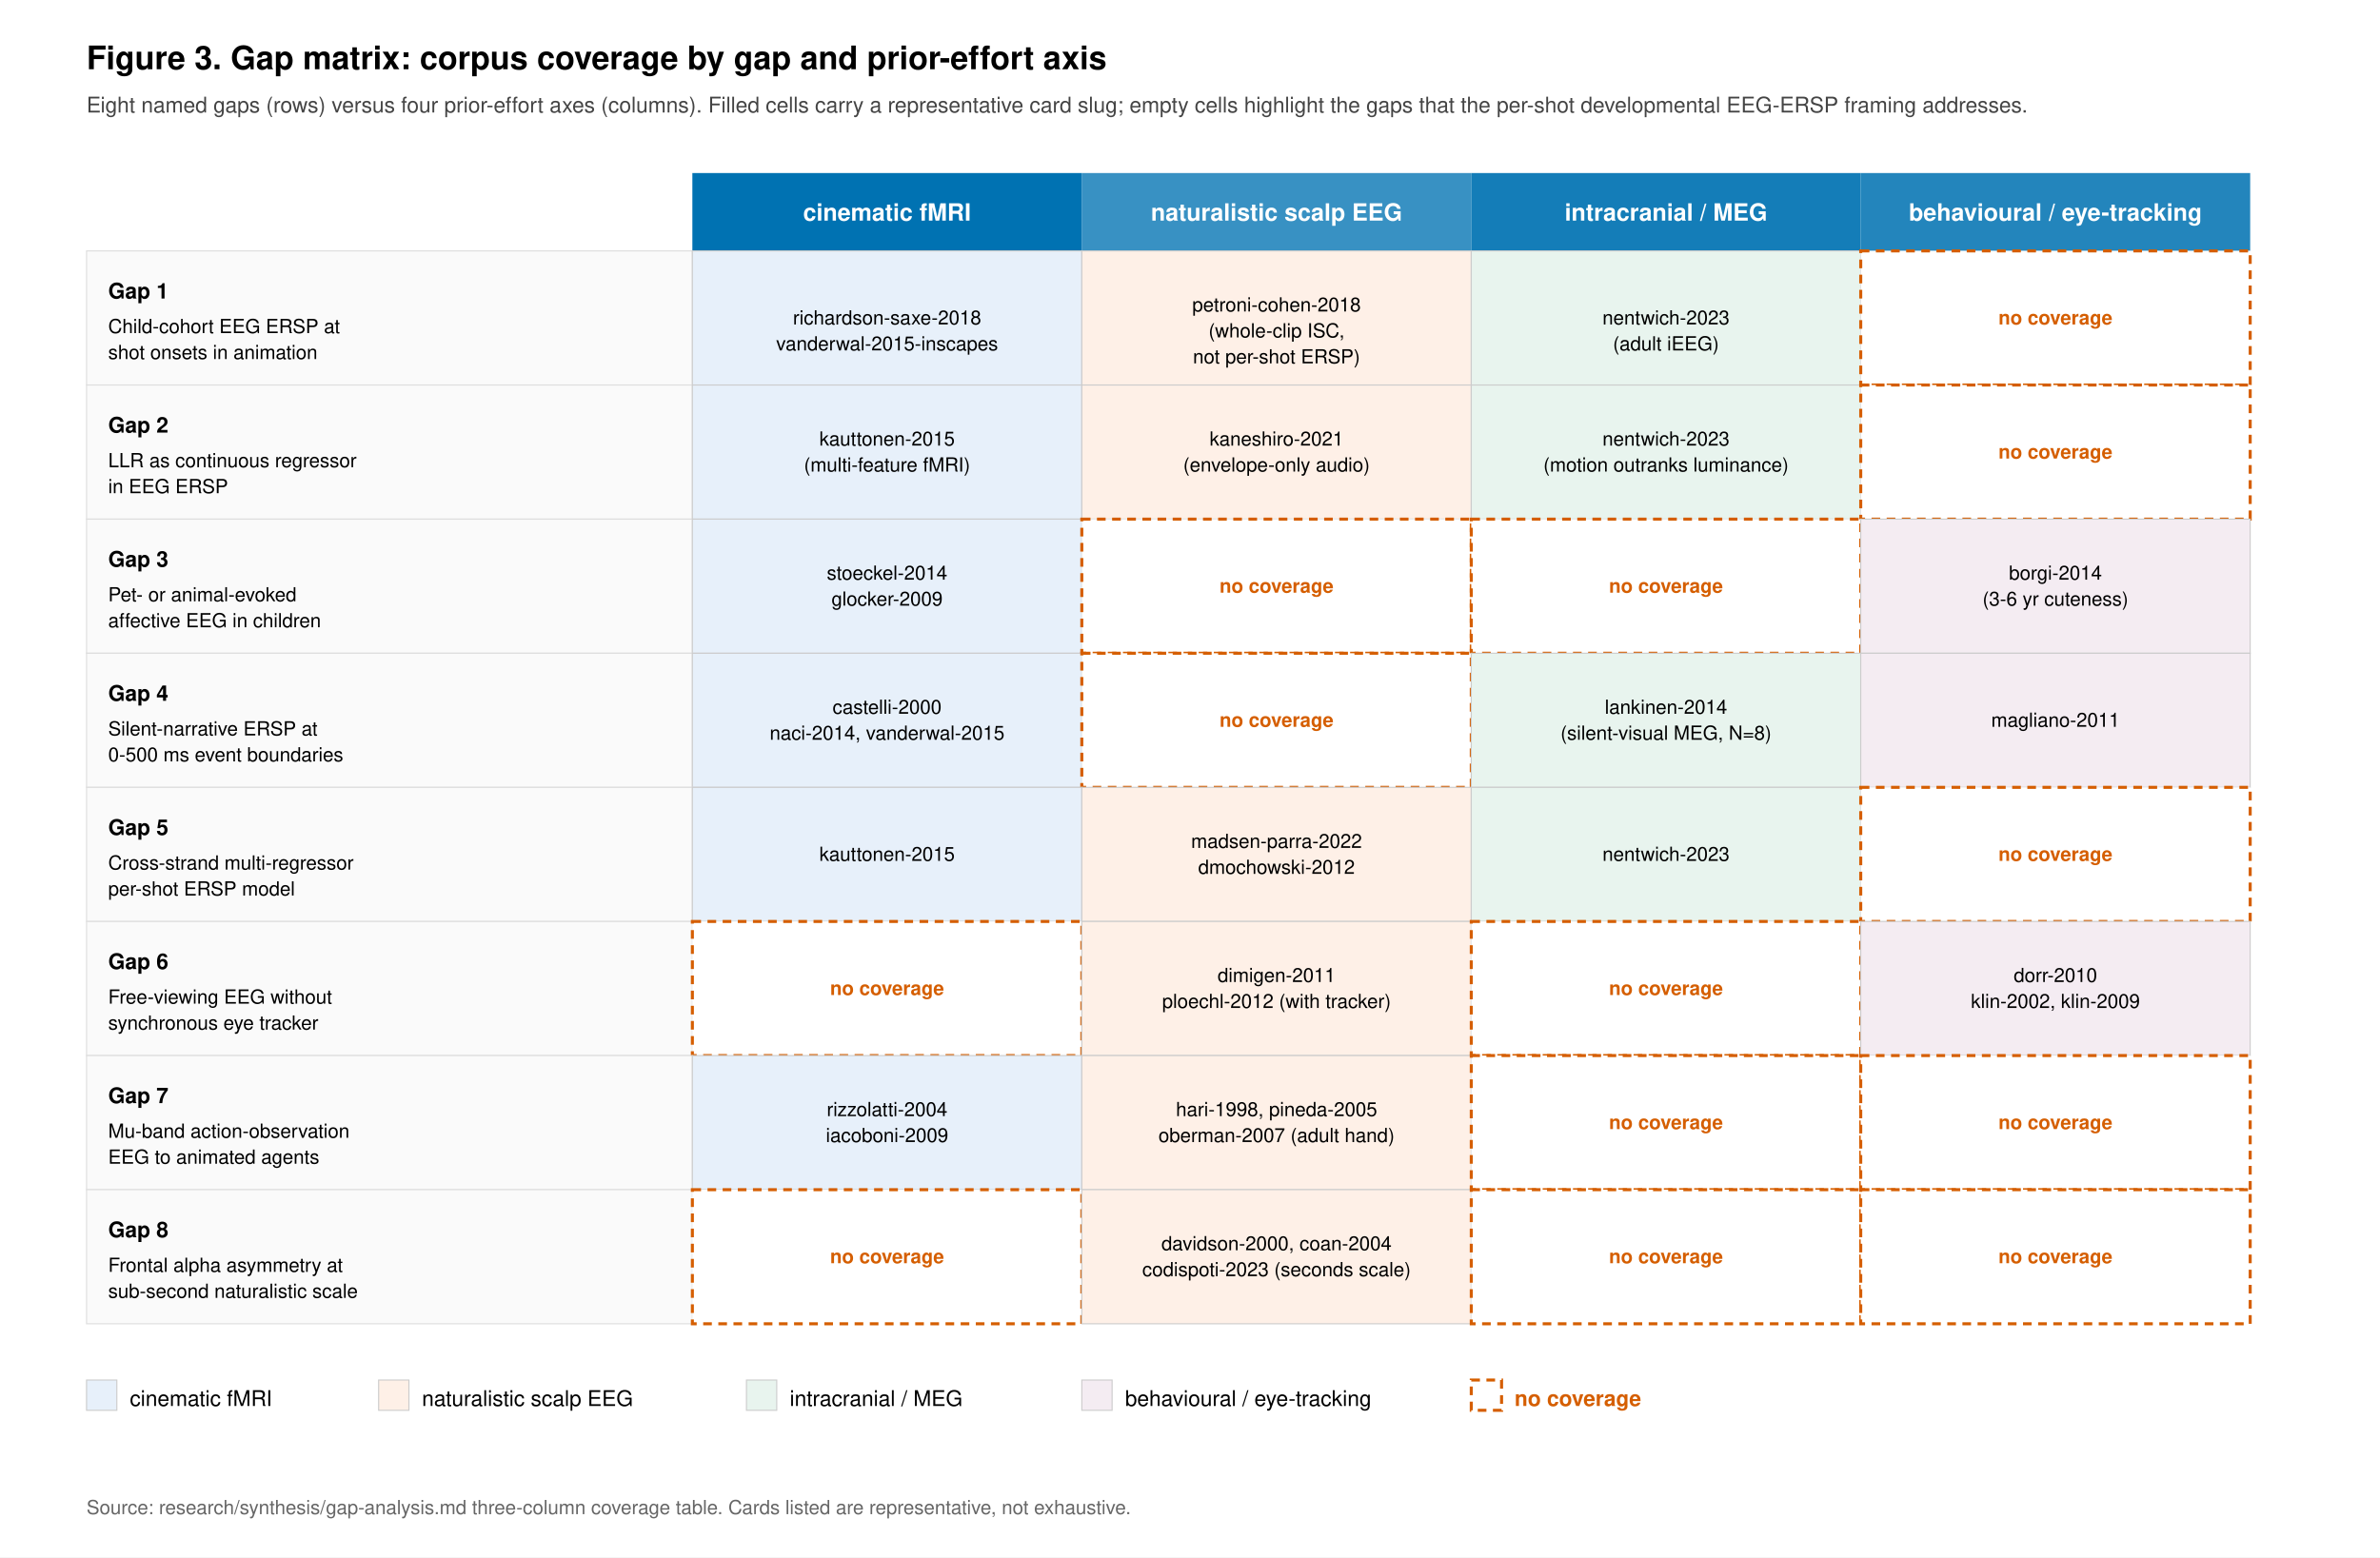
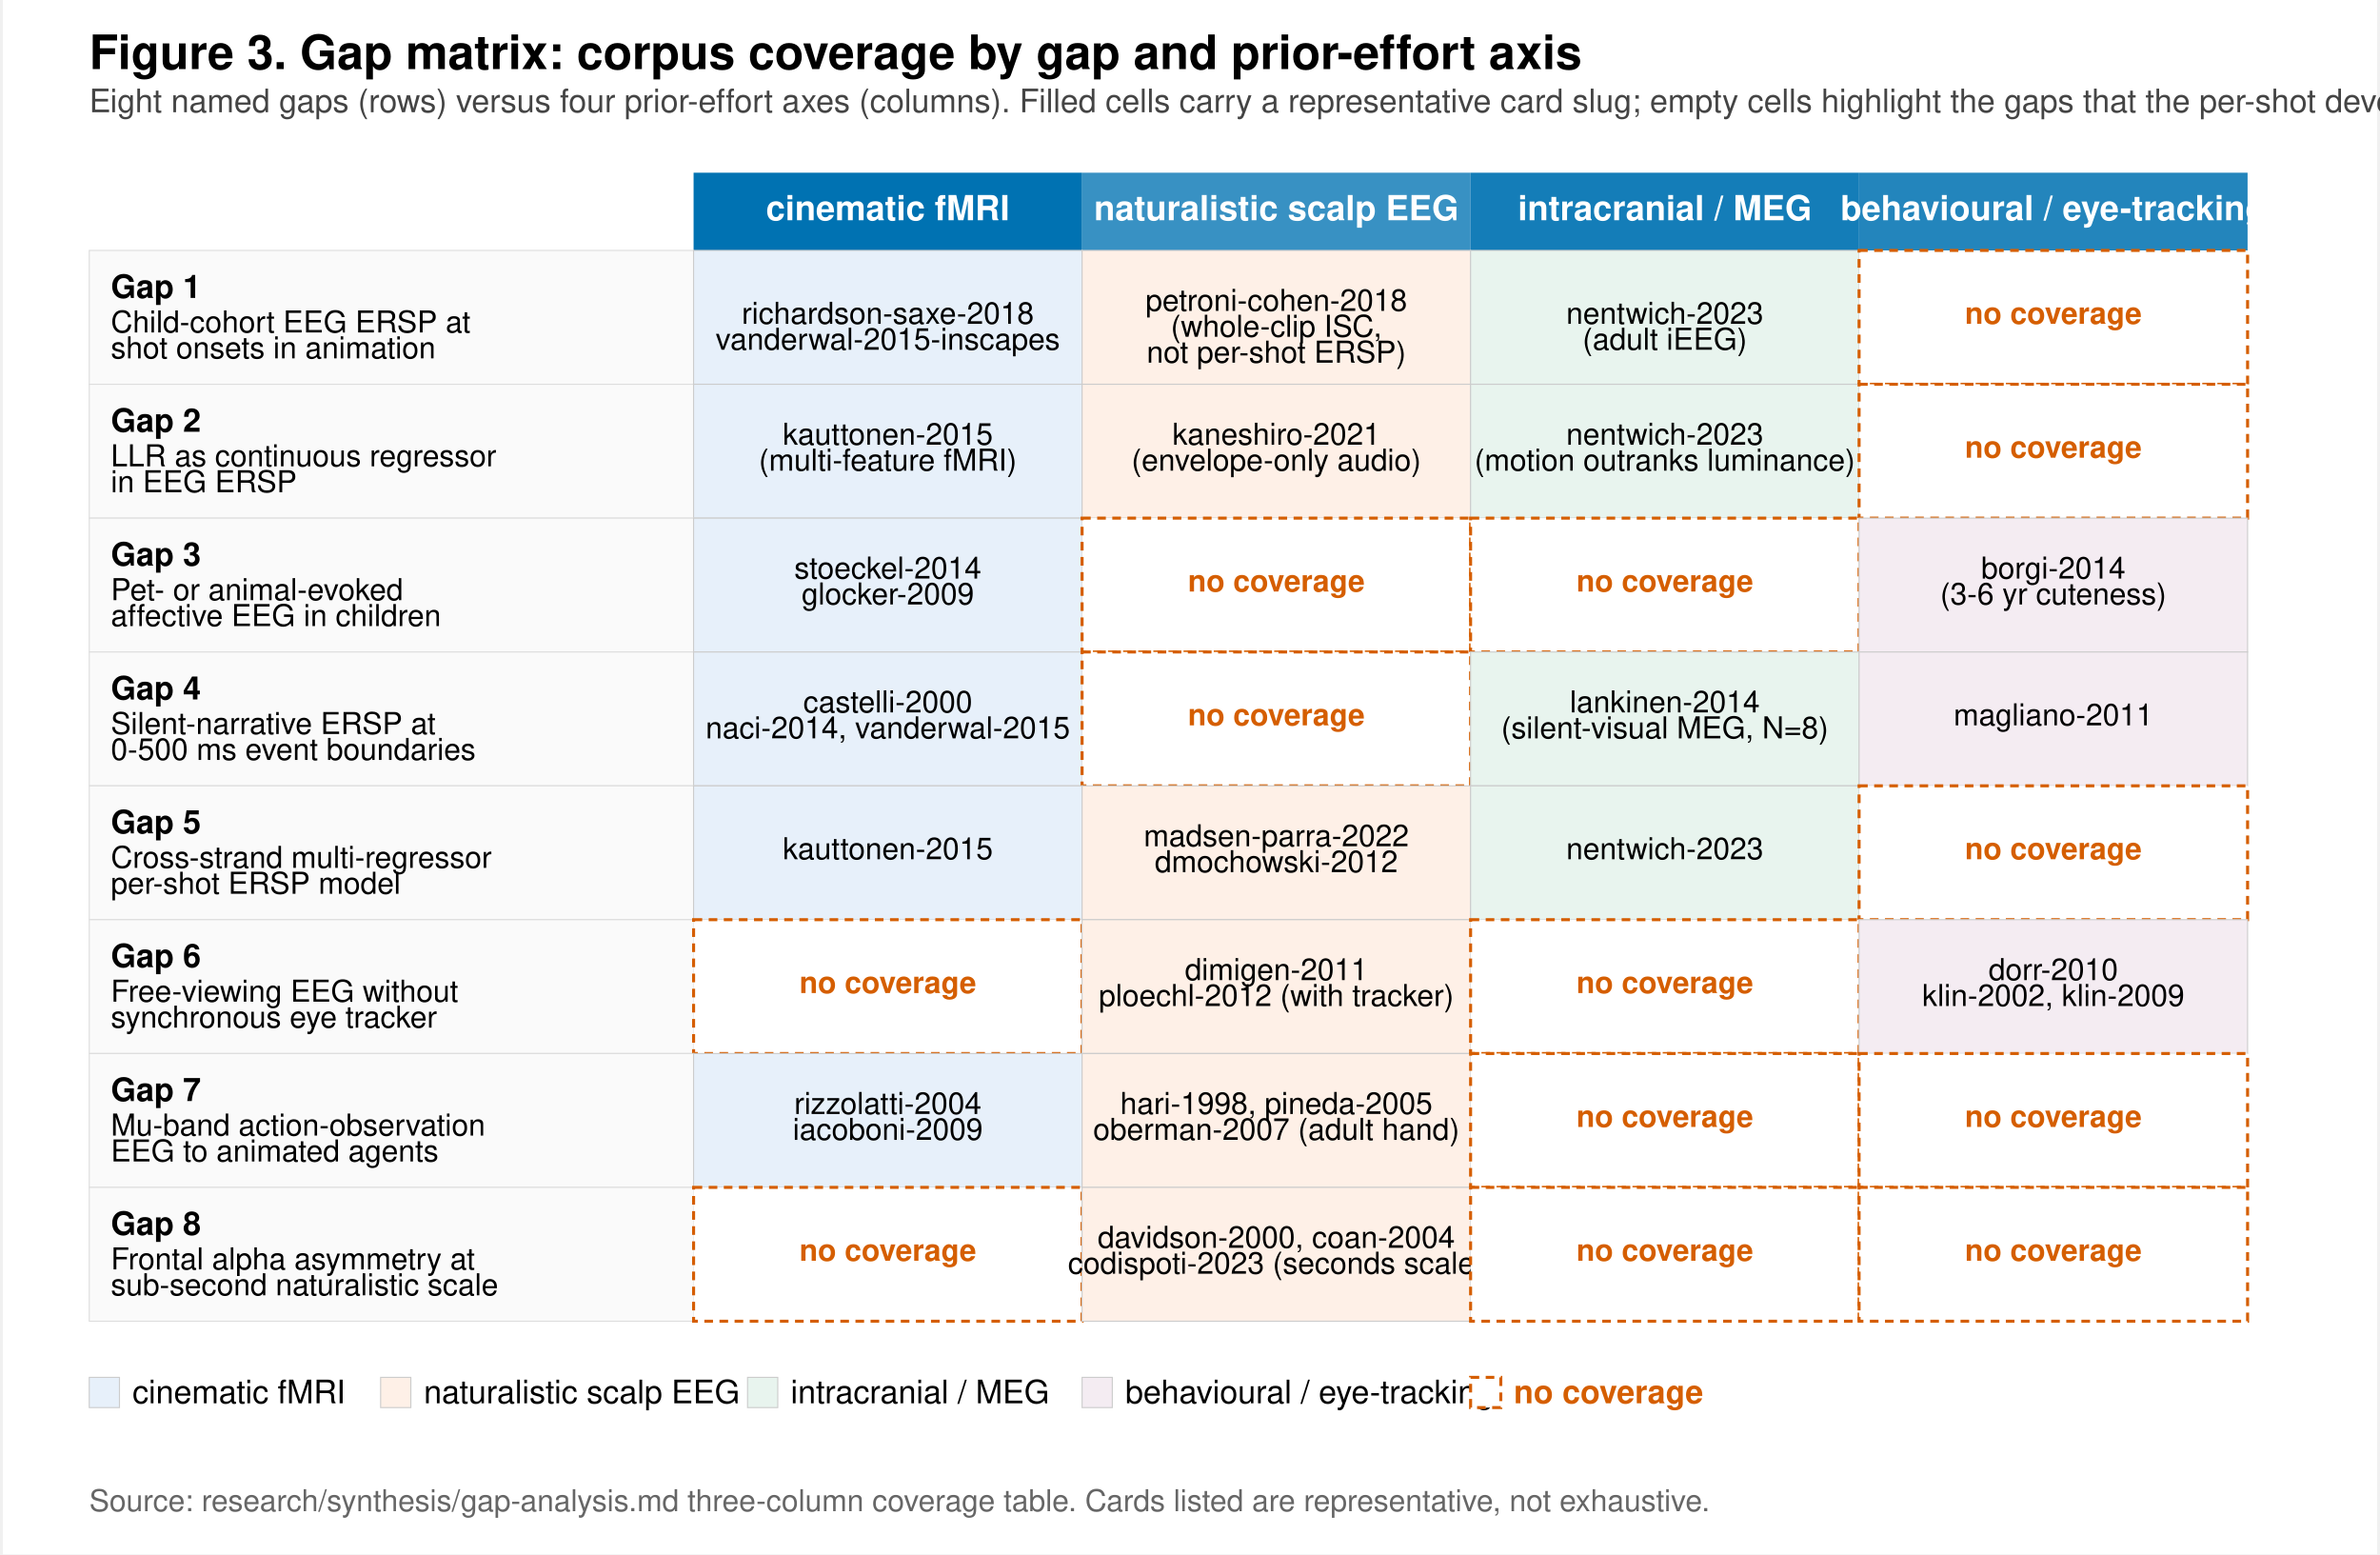
- <svg xmlns="http://www.w3.org/2000/svg" viewBox="0 0 1100 720" width="1100" height="720" font-family="Helvetica, Arial, sans-serif">
+ <svg xmlns="http://www.w3.org/2000/svg" viewBox="0 0 1100 720" width="170mm" height="111mm" font-family="Helvetica, Arial, sans-serif">
  <rect width="1100" height="720" fill="#ffffff" />
-   <text x="40" y="32" font-size="15" font-weight="600" fill="#000000">Figure 3. Gap matrix: corpus coverage by gap and prior-effort axis</text>
-   <text x="40" y="52" font-size="10" fill="#444444">Eight named gaps (rows) versus four prior-effort axes (columns). Filled cells carry a representative card slug; empty cells highlight the gaps that the per-shot developmental EEG-ERSP framing addresses.</text>
+   <text x="40" y="32" font-size="22" font-weight="600" fill="#000000">Figure 3. Gap matrix: corpus coverage by gap and prior-effort axis</text>
+   <text x="40" y="52" font-size="15" fill="#444444">Eight named gaps (rows) versus four prior-effort axes (columns). Filled cells carry a representative card slug; empty cells highlight the gaps that the per-shot developmental EEG-ERSP framing addresses.</text>
  <g transform="translate(40,80)">
    <rect x="280" y="0" width="180" height="36" fill="#0072B2" />
-     <text x="370" y="22" font-size="11" font-weight="600" fill="#ffffff" text-anchor="middle">cinematic fMRI</text>
+     <text x="370" y="22" font-size="16" font-weight="600" fill="#ffffff" text-anchor="middle">cinematic fMRI</text>
    <rect x="460" y="0" width="180" height="36" fill="#0072B2" fill-opacity="0.78" />
-     <text x="550" y="22" font-size="11" font-weight="600" fill="#ffffff" text-anchor="middle">naturalistic scalp EEG</text>
+     <text x="550" y="22" font-size="16" font-weight="600" fill="#ffffff" text-anchor="middle">naturalistic scalp EEG</text>
    <rect x="640" y="0" width="180" height="36" fill="#0072B2" fill-opacity="0.92" />
-     <text x="730" y="22" font-size="11" font-weight="600" fill="#ffffff" text-anchor="middle">intracranial / MEG</text>
+     <text x="730" y="22" font-size="16" font-weight="600" fill="#ffffff" text-anchor="middle">intracranial / MEG</text>
    <rect x="820" y="0" width="180" height="36" fill="#0072B2" fill-opacity="0.86" />
-     <text x="910" y="22" font-size="11" font-weight="600" fill="#ffffff" text-anchor="middle">behavioural / eye-tracking</text>
+     <text x="910" y="22" font-size="16" font-weight="600" fill="#ffffff" text-anchor="middle">behavioural / eye-tracking</text>
  </g>
-   <g transform="translate(40,116)" font-size="9">
+   <g transform="translate(40,116)" font-size="14">
    <rect x="0" y="0" width="280" height="62" fill="#fafafa" stroke="#dddddd" stroke-width="0.5" />
-     <text x="10" y="22" font-size="10" font-weight="600">Gap 1</text>
-     <text x="10" y="38" font-size="9">Child-cohort EEG ERSP at</text>
-     <text x="10" y="50" font-size="9">shot onsets in animation</text>
+     <text x="10" y="22" font-size="15" font-weight="600">Gap 1</text>
+     <text x="10" y="38" font-size="14">Child-cohort EEG ERSP at</text>
+     <text x="10" y="50" font-size="14">shot onsets in animation</text>
    <rect x="280" y="0" width="180" height="62" fill="#e7f0fa" stroke="#cccccc" stroke-width="0.5" />
    <text x="370" y="34" text-anchor="middle">richardson-saxe-2018</text>
    <text x="370" y="46" text-anchor="middle">vanderwal-2015-inscapes</text>
    <rect x="460" y="0" width="180" height="62" fill="#fef0e7" stroke="#cccccc" stroke-width="0.5" />
    <text x="550" y="28" text-anchor="middle">petroni-cohen-2018</text>
    <text x="550" y="40" text-anchor="middle">(whole-clip ISC,</text>
    <text x="550" y="52" text-anchor="middle">not per-shot ERSP)</text>
    <rect x="640" y="0" width="180" height="62" fill="#e8f4ee" stroke="#cccccc" stroke-width="0.5" />
    <text x="730" y="34" text-anchor="middle">nentwich-2023</text>
    <text x="730" y="46" text-anchor="middle">(adult iEEG)</text>
    <rect x="820" y="0" width="180" height="62" fill="#ffffff" stroke="#D55E00" stroke-width="1.4" stroke-dasharray="4 3" />
    <text x="910" y="34" text-anchor="middle" font-weight="600" fill="#D55E00">no coverage</text>
    <rect x="0" y="62" width="280" height="62" fill="#fafafa" stroke="#dddddd" stroke-width="0.5" />
-     <text x="10" y="84" font-size="10" font-weight="600">Gap 2</text>
-     <text x="10" y="100" font-size="9">LLR as continuous regressor</text>
-     <text x="10" y="112" font-size="9">in EEG ERSP</text>
+     <text x="10" y="84" font-size="15" font-weight="600">Gap 2</text>
+     <text x="10" y="100" font-size="14">LLR as continuous regressor</text>
+     <text x="10" y="112" font-size="14">in EEG ERSP</text>
    <rect x="280" y="62" width="180" height="62" fill="#e7f0fa" stroke="#cccccc" stroke-width="0.5" />
    <text x="370" y="90" text-anchor="middle">kauttonen-2015</text>
    <text x="370" y="102" text-anchor="middle">(multi-feature fMRI)</text>
    <rect x="460" y="62" width="180" height="62" fill="#fef0e7" stroke="#cccccc" stroke-width="0.5" />
    <text x="550" y="90" text-anchor="middle">kaneshiro-2021</text>
    <text x="550" y="102" text-anchor="middle">(envelope-only audio)</text>
    <rect x="640" y="62" width="180" height="62" fill="#e8f4ee" stroke="#cccccc" stroke-width="0.5" />
    <text x="730" y="90" text-anchor="middle">nentwich-2023</text>
    <text x="730" y="102" text-anchor="middle">(motion outranks luminance)</text>
    <rect x="820" y="62" width="180" height="62" fill="#ffffff" stroke="#D55E00" stroke-width="1.4" stroke-dasharray="4 3" />
    <text x="910" y="96" text-anchor="middle" font-weight="600" fill="#D55E00">no coverage</text>
    <rect x="0" y="124" width="280" height="62" fill="#fafafa" stroke="#dddddd" stroke-width="0.5" />
-     <text x="10" y="146" font-size="10" font-weight="600">Gap 3</text>
-     <text x="10" y="162" font-size="9">Pet- or animal-evoked</text>
-     <text x="10" y="174" font-size="9">affective EEG in children</text>
+     <text x="10" y="146" font-size="15" font-weight="600">Gap 3</text>
+     <text x="10" y="162" font-size="14">Pet- or animal-evoked</text>
+     <text x="10" y="174" font-size="14">affective EEG in children</text>
    <rect x="280" y="124" width="180" height="62" fill="#e7f0fa" stroke="#cccccc" stroke-width="0.5" />
    <text x="370" y="152" text-anchor="middle">stoeckel-2014</text>
    <text x="370" y="164" text-anchor="middle">glocker-2009</text>
    <rect x="460" y="124" width="180" height="62" fill="#ffffff" stroke="#D55E00" stroke-width="1.4" stroke-dasharray="4 3" />
    <text x="550" y="158" text-anchor="middle" font-weight="600" fill="#D55E00">no coverage</text>
    <rect x="640" y="124" width="180" height="62" fill="#ffffff" stroke="#D55E00" stroke-width="1.4" stroke-dasharray="4 3" />
    <text x="730" y="158" text-anchor="middle" font-weight="600" fill="#D55E00">no coverage</text>
    <rect x="820" y="124" width="180" height="62" fill="#f4ecf2" stroke="#cccccc" stroke-width="0.5" />
    <text x="910" y="152" text-anchor="middle">borgi-2014</text>
    <text x="910" y="164" text-anchor="middle">(3-6 yr cuteness)</text>
    <rect x="0" y="186" width="280" height="62" fill="#fafafa" stroke="#dddddd" stroke-width="0.5" />
-     <text x="10" y="208" font-size="10" font-weight="600">Gap 4</text>
-     <text x="10" y="224" font-size="9">Silent-narrative ERSP at</text>
-     <text x="10" y="236" font-size="9">0-500 ms event boundaries</text>
+     <text x="10" y="208" font-size="15" font-weight="600">Gap 4</text>
+     <text x="10" y="224" font-size="14">Silent-narrative ERSP at</text>
+     <text x="10" y="236" font-size="14">0-500 ms event boundaries</text>
    <rect x="280" y="186" width="180" height="62" fill="#e7f0fa" stroke="#cccccc" stroke-width="0.5" />
    <text x="370" y="214" text-anchor="middle">castelli-2000</text>
    <text x="370" y="226" text-anchor="middle">naci-2014, vanderwal-2015</text>
    <rect x="460" y="186" width="180" height="62" fill="#ffffff" stroke="#D55E00" stroke-width="1.4" stroke-dasharray="4 3" />
    <text x="550" y="220" text-anchor="middle" font-weight="600" fill="#D55E00">no coverage</text>
    <rect x="640" y="186" width="180" height="62" fill="#e8f4ee" stroke="#cccccc" stroke-width="0.5" />
    <text x="730" y="214" text-anchor="middle">lankinen-2014</text>
    <text x="730" y="226" text-anchor="middle">(silent-visual MEG, N=8)</text>
    <rect x="820" y="186" width="180" height="62" fill="#f4ecf2" stroke="#cccccc" stroke-width="0.5" />
    <text x="910" y="220" text-anchor="middle">magliano-2011</text>
    <rect x="0" y="248" width="280" height="62" fill="#fafafa" stroke="#dddddd" stroke-width="0.5" />
-     <text x="10" y="270" font-size="10" font-weight="600">Gap 5</text>
-     <text x="10" y="286" font-size="9">Cross-strand multi-regressor</text>
-     <text x="10" y="298" font-size="9">per-shot ERSP model</text>
+     <text x="10" y="270" font-size="15" font-weight="600">Gap 5</text>
+     <text x="10" y="286" font-size="14">Cross-strand multi-regressor</text>
+     <text x="10" y="298" font-size="14">per-shot ERSP model</text>
    <rect x="280" y="248" width="180" height="62" fill="#e7f0fa" stroke="#cccccc" stroke-width="0.5" />
    <text x="370" y="282" text-anchor="middle">kauttonen-2015</text>
    <rect x="460" y="248" width="180" height="62" fill="#fef0e7" stroke="#cccccc" stroke-width="0.5" />
    <text x="550" y="276" text-anchor="middle">madsen-parra-2022</text>
    <text x="550" y="288" text-anchor="middle">dmochowski-2012</text>
    <rect x="640" y="248" width="180" height="62" fill="#e8f4ee" stroke="#cccccc" stroke-width="0.5" />
    <text x="730" y="282" text-anchor="middle">nentwich-2023</text>
    <rect x="820" y="248" width="180" height="62" fill="#ffffff" stroke="#D55E00" stroke-width="1.4" stroke-dasharray="4 3" />
    <text x="910" y="282" text-anchor="middle" font-weight="600" fill="#D55E00">no coverage</text>
    <rect x="0" y="310" width="280" height="62" fill="#fafafa" stroke="#dddddd" stroke-width="0.5" />
-     <text x="10" y="332" font-size="10" font-weight="600">Gap 6</text>
-     <text x="10" y="348" font-size="9">Free-viewing EEG without</text>
-     <text x="10" y="360" font-size="9">synchronous eye tracker</text>
+     <text x="10" y="332" font-size="15" font-weight="600">Gap 6</text>
+     <text x="10" y="348" font-size="14">Free-viewing EEG without</text>
+     <text x="10" y="360" font-size="14">synchronous eye tracker</text>
    <rect x="280" y="310" width="180" height="62" fill="#ffffff" stroke="#D55E00" stroke-width="1.4" stroke-dasharray="4 3" />
    <text x="370" y="344" text-anchor="middle" font-weight="600" fill="#D55E00">no coverage</text>
    <rect x="460" y="310" width="180" height="62" fill="#fef0e7" stroke="#cccccc" stroke-width="0.5" />
    <text x="550" y="338" text-anchor="middle">dimigen-2011</text>
    <text x="550" y="350" text-anchor="middle">ploechl-2012 (with tracker)</text>
    <rect x="640" y="310" width="180" height="62" fill="#ffffff" stroke="#D55E00" stroke-width="1.4" stroke-dasharray="4 3" />
    <text x="730" y="344" text-anchor="middle" font-weight="600" fill="#D55E00">no coverage</text>
    <rect x="820" y="310" width="180" height="62" fill="#f4ecf2" stroke="#cccccc" stroke-width="0.5" />
    <text x="910" y="338" text-anchor="middle">dorr-2010</text>
    <text x="910" y="350" text-anchor="middle">klin-2002, klin-2009</text>
    <rect x="0" y="372" width="280" height="62" fill="#fafafa" stroke="#dddddd" stroke-width="0.5" />
-     <text x="10" y="394" font-size="10" font-weight="600">Gap 7</text>
-     <text x="10" y="410" font-size="9">Mu-band action-observation</text>
-     <text x="10" y="422" font-size="9">EEG to animated agents</text>
+     <text x="10" y="394" font-size="15" font-weight="600">Gap 7</text>
+     <text x="10" y="410" font-size="14">Mu-band action-observation</text>
+     <text x="10" y="422" font-size="14">EEG to animated agents</text>
    <rect x="280" y="372" width="180" height="62" fill="#e7f0fa" stroke="#cccccc" stroke-width="0.5" />
    <text x="370" y="400" text-anchor="middle">rizzolatti-2004</text>
    <text x="370" y="412" text-anchor="middle">iacoboni-2009</text>
    <rect x="460" y="372" width="180" height="62" fill="#fef0e7" stroke="#cccccc" stroke-width="0.5" />
    <text x="550" y="400" text-anchor="middle">hari-1998, pineda-2005</text>
    <text x="550" y="412" text-anchor="middle">oberman-2007 (adult hand)</text>
    <rect x="640" y="372" width="180" height="62" fill="#ffffff" stroke="#D55E00" stroke-width="1.4" stroke-dasharray="4 3" />
    <text x="730" y="406" text-anchor="middle" font-weight="600" fill="#D55E00">no coverage</text>
    <rect x="820" y="372" width="180" height="62" fill="#ffffff" stroke="#D55E00" stroke-width="1.4" stroke-dasharray="4 3" />
    <text x="910" y="406" text-anchor="middle" font-weight="600" fill="#D55E00">no coverage</text>
    <rect x="0" y="434" width="280" height="62" fill="#fafafa" stroke="#dddddd" stroke-width="0.5" />
-     <text x="10" y="456" font-size="10" font-weight="600">Gap 8</text>
-     <text x="10" y="472" font-size="9">Frontal alpha asymmetry at</text>
-     <text x="10" y="484" font-size="9">sub-second naturalistic scale</text>
+     <text x="10" y="456" font-size="15" font-weight="600">Gap 8</text>
+     <text x="10" y="472" font-size="14">Frontal alpha asymmetry at</text>
+     <text x="10" y="484" font-size="14">sub-second naturalistic scale</text>
    <rect x="280" y="434" width="180" height="62" fill="#ffffff" stroke="#D55E00" stroke-width="1.4" stroke-dasharray="4 3" />
    <text x="370" y="468" text-anchor="middle" font-weight="600" fill="#D55E00">no coverage</text>
    <rect x="460" y="434" width="180" height="62" fill="#fef0e7" stroke="#cccccc" stroke-width="0.5" />
    <text x="550" y="462" text-anchor="middle">davidson-2000, coan-2004</text>
    <text x="550" y="474" text-anchor="middle">codispoti-2023 (seconds scale)</text>
    <rect x="640" y="434" width="180" height="62" fill="#ffffff" stroke="#D55E00" stroke-width="1.4" stroke-dasharray="4 3" />
    <text x="730" y="468" text-anchor="middle" font-weight="600" fill="#D55E00">no coverage</text>
    <rect x="820" y="434" width="180" height="62" fill="#ffffff" stroke="#D55E00" stroke-width="1.4" stroke-dasharray="4 3" />
    <text x="910" y="468" text-anchor="middle" font-weight="600" fill="#D55E00">no coverage</text>
  </g>
  <g transform="translate(40,650)">
    <rect x="0" y="-12" width="14" height="14" fill="#e7f0fa" stroke="#cccccc" stroke-width="0.5" />
-     <text x="20" y="0" font-size="10" fill="#000000">cinematic fMRI</text>
+     <text x="20" y="0" font-size="15" fill="#000000">cinematic fMRI</text>
    <rect x="135" y="-12" width="14" height="14" fill="#fef0e7" stroke="#cccccc" stroke-width="0.5" />
-     <text x="155" y="0" font-size="10" fill="#000000">naturalistic scalp EEG</text>
+     <text x="155" y="0" font-size="15" fill="#000000">naturalistic scalp EEG</text>
    <rect x="305" y="-12" width="14" height="14" fill="#e8f4ee" stroke="#cccccc" stroke-width="0.5" />
-     <text x="325" y="0" font-size="10" fill="#000000">intracranial / MEG</text>
+     <text x="325" y="0" font-size="15" fill="#000000">intracranial / MEG</text>
    <rect x="460" y="-12" width="14" height="14" fill="#f4ecf2" stroke="#cccccc" stroke-width="0.5" />
-     <text x="480" y="0" font-size="10" fill="#000000">behavioural / eye-tracking</text>
+     <text x="480" y="0" font-size="15" fill="#000000">behavioural / eye-tracking</text>
    <rect x="640" y="-12" width="14" height="14" fill="#ffffff" stroke="#D55E00" stroke-width="1.4" stroke-dasharray="4 3" />
-     <text x="660" y="0" font-size="10" font-weight="600" fill="#D55E00">no coverage</text>
+     <text x="660" y="0" font-size="15" font-weight="600" fill="#D55E00">no coverage</text>
  </g>
-   <text x="40" y="700" font-size="9" fill="#666666">Source: research/synthesis/gap-analysis.md three-column coverage table. Cards listed are representative, not exhaustive.</text>
+   <text x="40" y="700" font-size="14" fill="#666666">Source: research/synthesis/gap-analysis.md three-column coverage table. Cards listed are representative, not exhaustive.</text>
</svg>
